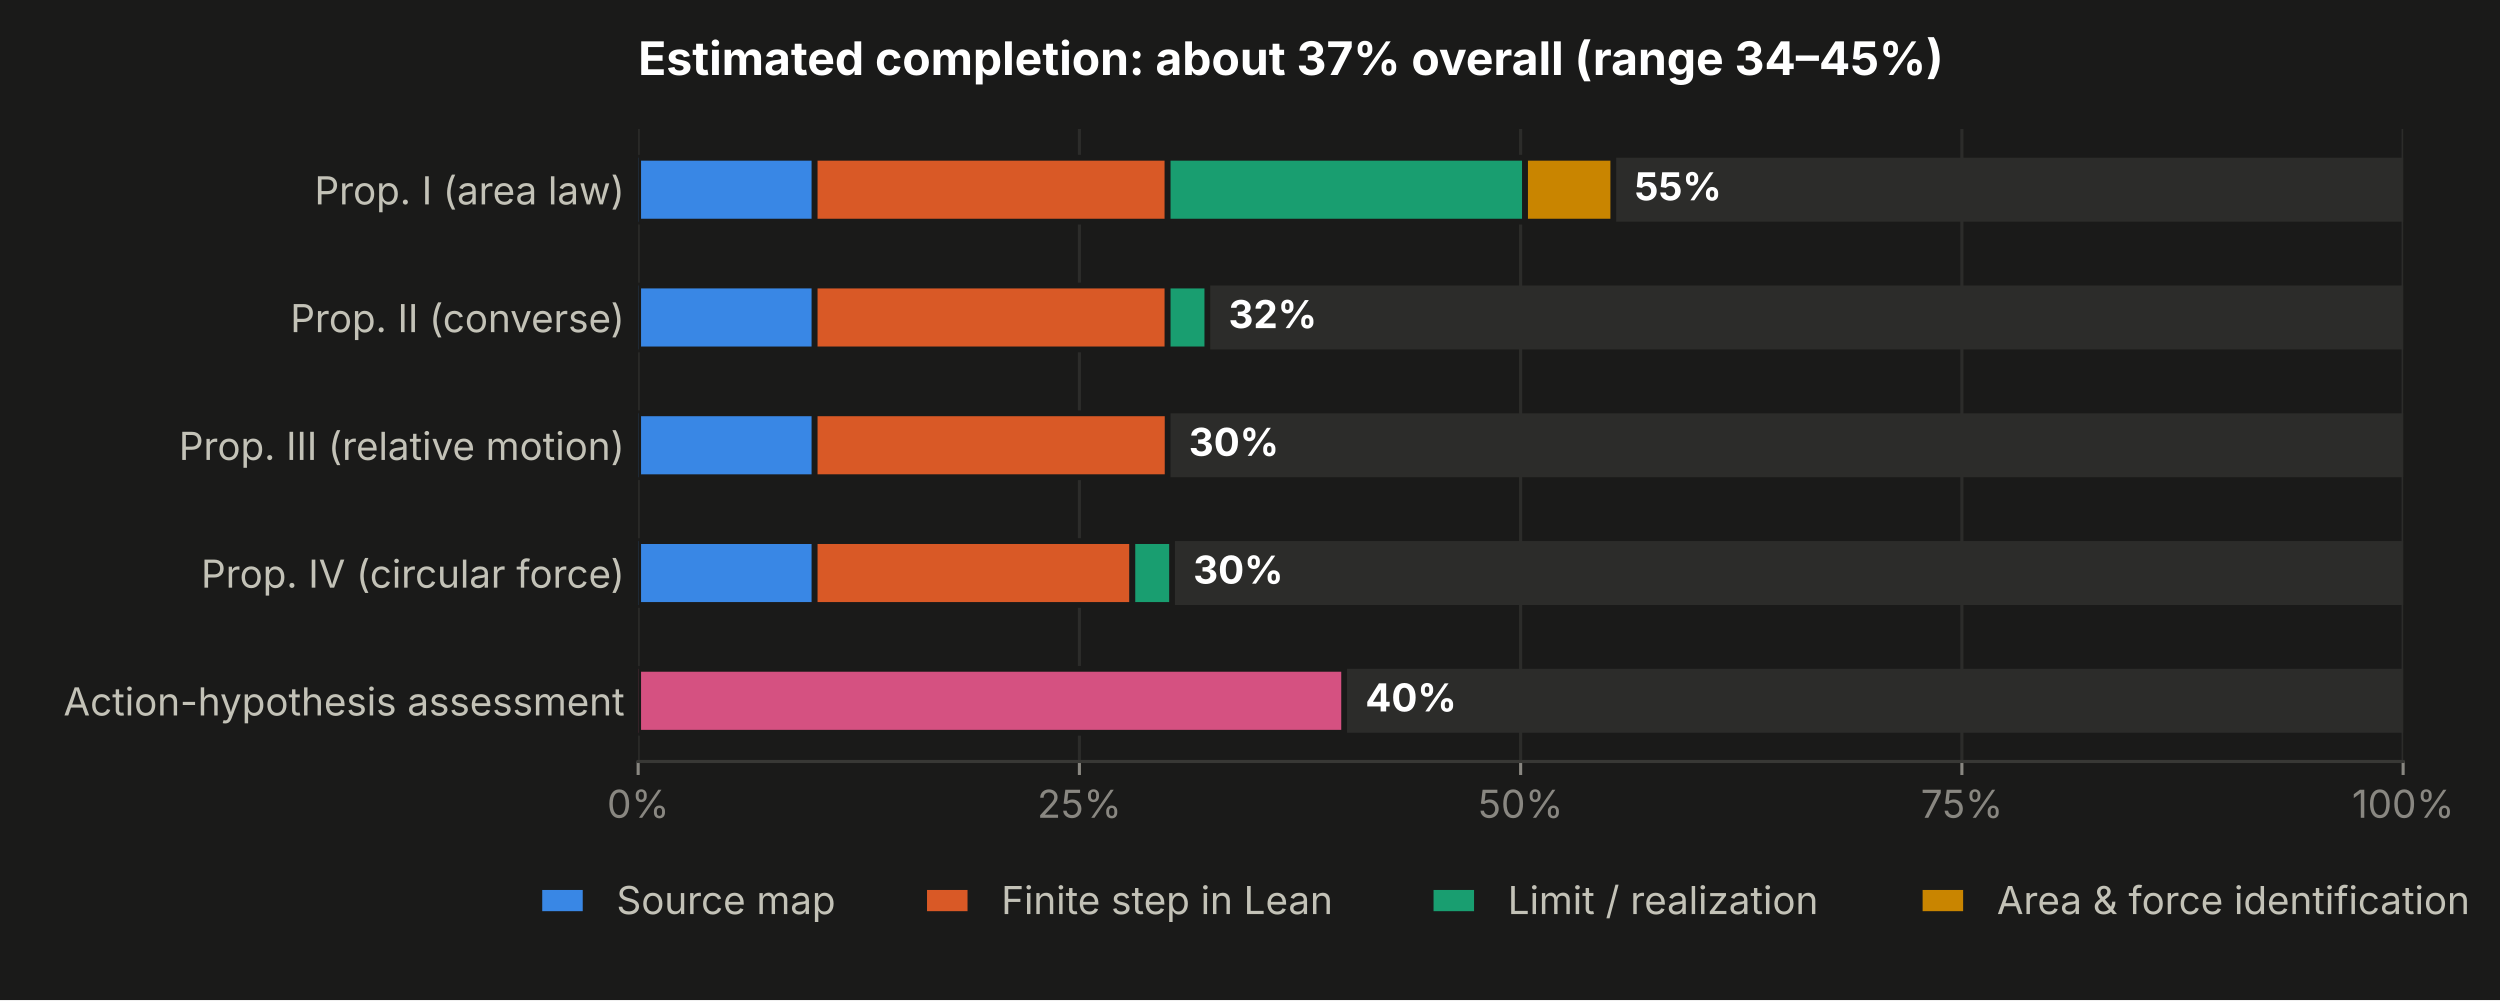
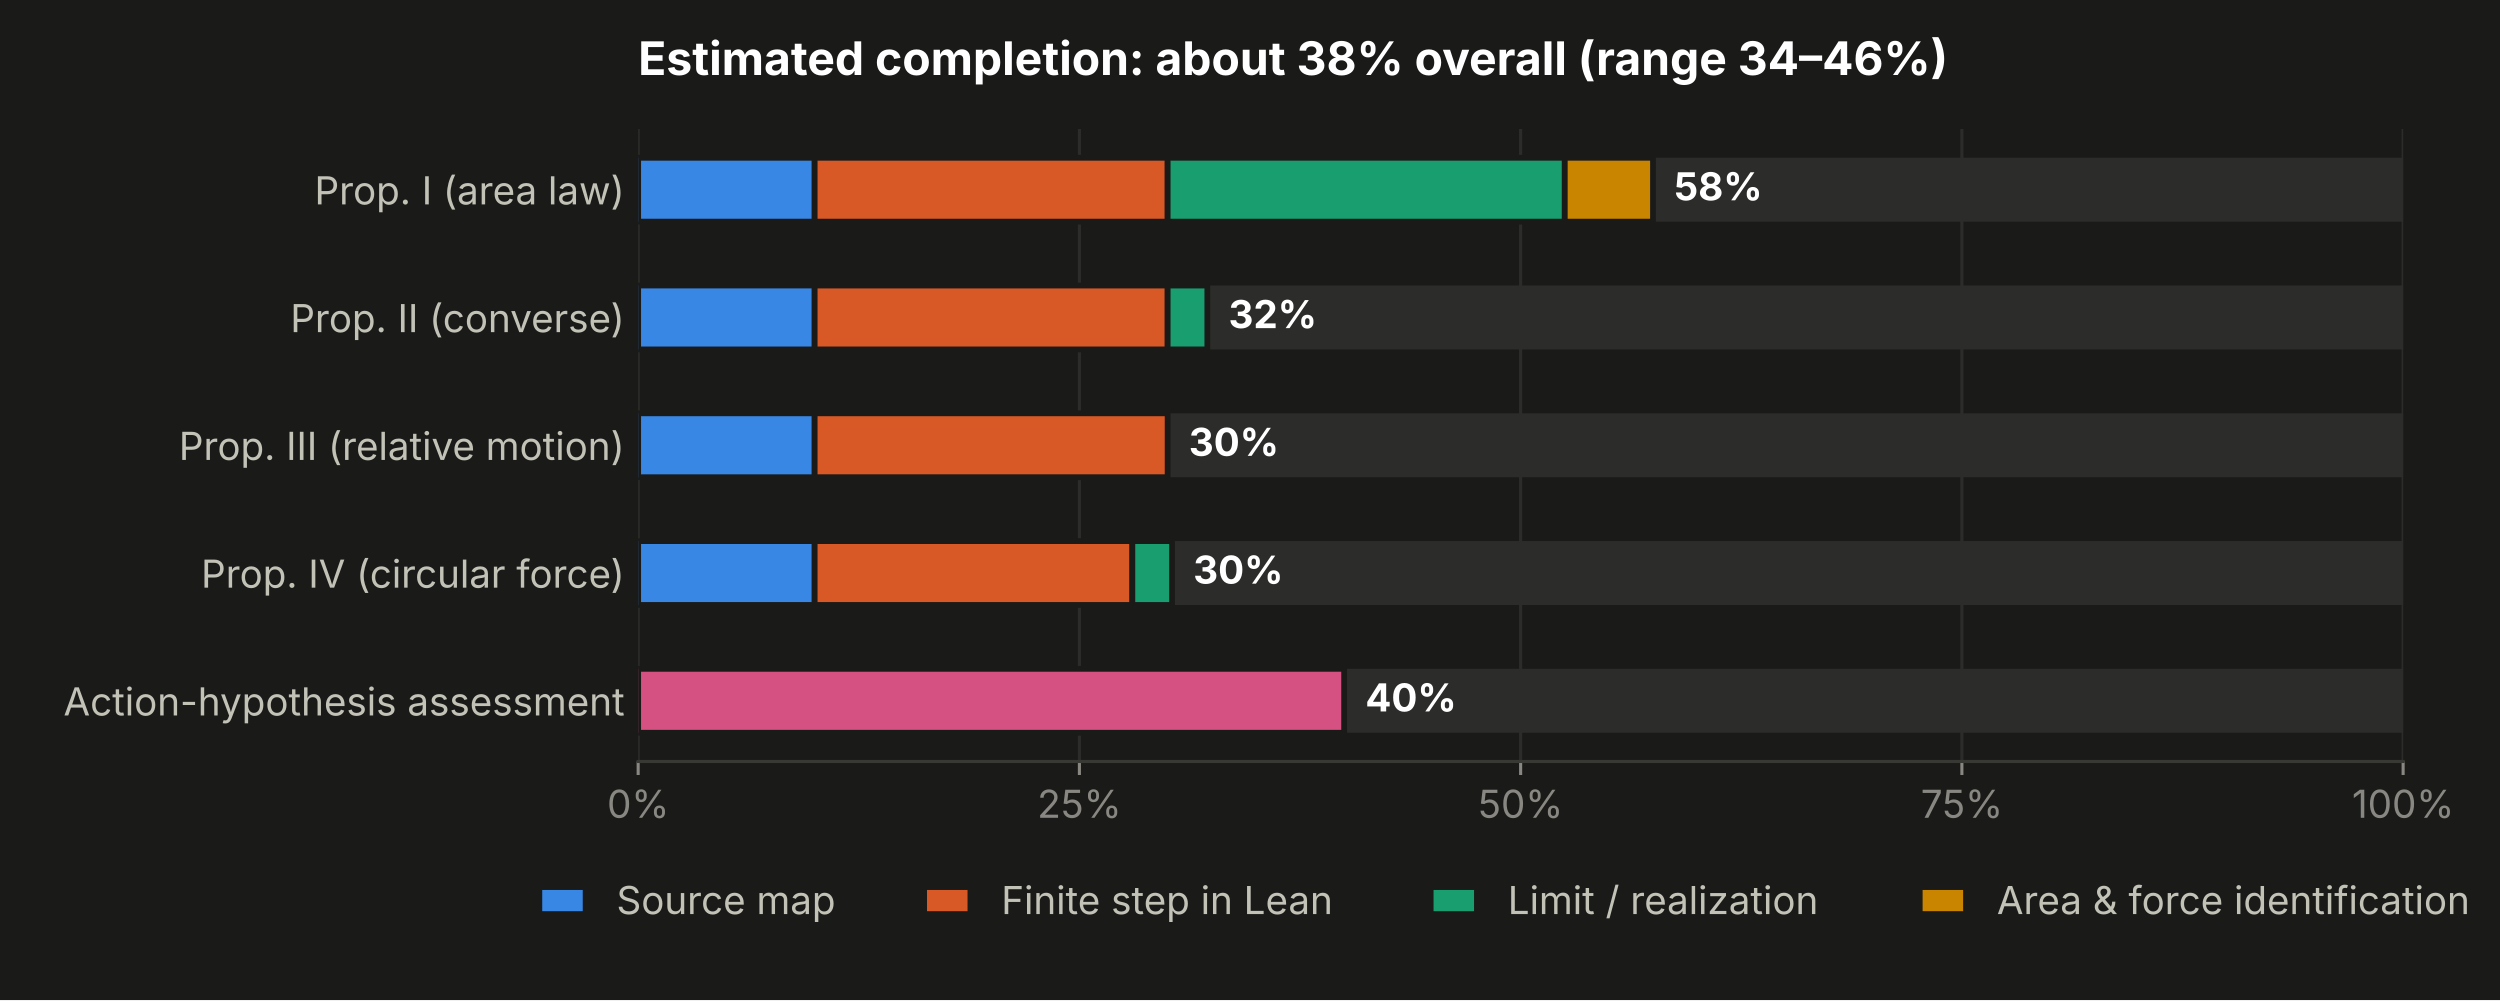
<svg xmlns="http://www.w3.org/2000/svg" xmlns:xlink="http://www.w3.org/1999/xlink" width="648pt" height="259.2pt" viewBox="0 0 648 259.2" version="1.1">
  <defs>
    <style type="text/css">*{stroke-linejoin: round; stroke-linecap: butt}</style>
  </defs>
  <g id="figure_1">
    <g id="patch_1">
      <path d="M 0 259.2 L 648 259.2 L 648 0 L 0 0 z " style="fill: #1a1a19" />
    </g>
    <g id="axes_1">
      <g id="patch_2">
        <path d="M 165.41 197.378 L 622.89 197.378 L 622.89 33.44 L 165.41 33.44 z " style="fill: #1a1a19" />
      </g>
      <g id="matplotlib.axis_1">
        <g id="xtick_1">
          <g id="line2d_1">
            <path d="M 165.41 197.378 L 165.41 33.44 " clip-path="url(#p6fa15ee021)" style="fill: none; stroke: #2c2c2a; stroke-width: 0.8; stroke-linecap: square" />
          </g>
          <g id="line2d_2">
            <defs>
              <path id="m02e6627c96" d="M 0 0 L 0 3.5 " style="stroke: #898781; stroke-width: 0.8" />
            </defs>
            <g>
              <use xlink:href="#m02e6627c96" x="165.41" y="197.378" style="fill: #898781; stroke: #898781; stroke-width: 0.8" />
            </g>
          </g>
          <g id="text_1">
            <text style="font-size: 10px; font-family: 'Inter', 'Helvetica Neue', 'Arial', 'DejaVu Sans', sans-serif; text-anchor: middle; fill: #898781" x="165.41" y="211.977" transform="rotate(-0 165.41 211.9767)">0%</text>
          </g>
        </g>
        <g id="xtick_2">
          <g id="line2d_3">
            <path d="M 279.78 197.378 L 279.78 33.44 " clip-path="url(#p6fa15ee021)" style="fill: none; stroke: #2c2c2a; stroke-width: 0.8; stroke-linecap: square" />
          </g>
          <g id="line2d_4">
            <g>
              <use xlink:href="#m02e6627c96" x="279.78" y="197.378" style="fill: #898781; stroke: #898781; stroke-width: 0.8" />
            </g>
          </g>
          <g id="text_2">
            <text style="font-size: 10px; font-family: 'Inter', 'Helvetica Neue', 'Arial', 'DejaVu Sans', sans-serif; text-anchor: middle; fill: #898781" x="279.78" y="211.977" transform="rotate(-0 279.78 211.9767)">25%</text>
          </g>
        </g>
        <g id="xtick_3">
          <g id="line2d_5">
            <path d="M 394.15 197.378 L 394.15 33.44 " clip-path="url(#p6fa15ee021)" style="fill: none; stroke: #2c2c2a; stroke-width: 0.8; stroke-linecap: square" />
          </g>
          <g id="line2d_6">
            <g>
              <use xlink:href="#m02e6627c96" x="394.15" y="197.378" style="fill: #898781; stroke: #898781; stroke-width: 0.8" />
            </g>
          </g>
          <g id="text_3">
            <text style="font-size: 10px; font-family: 'Inter', 'Helvetica Neue', 'Arial', 'DejaVu Sans', sans-serif; text-anchor: middle; fill: #898781" x="394.15" y="211.977" transform="rotate(-0 394.15 211.9767)">50%</text>
          </g>
        </g>
        <g id="xtick_4">
          <g id="line2d_7">
            <path d="M 508.52 197.378 L 508.52 33.44 " clip-path="url(#p6fa15ee021)" style="fill: none; stroke: #2c2c2a; stroke-width: 0.8; stroke-linecap: square" />
          </g>
          <g id="line2d_8">
            <g>
              <use xlink:href="#m02e6627c96" x="508.52" y="197.378" style="fill: #898781; stroke: #898781; stroke-width: 0.8" />
            </g>
          </g>
          <g id="text_4">
            <text style="font-size: 10px; font-family: 'Inter', 'Helvetica Neue', 'Arial', 'DejaVu Sans', sans-serif; text-anchor: middle; fill: #898781" x="508.52" y="211.977" transform="rotate(-0 508.52 211.9767)">75%</text>
          </g>
        </g>
        <g id="xtick_5">
          <g id="line2d_9">
            <path d="M 622.89 197.378 L 622.89 33.44 " clip-path="url(#p6fa15ee021)" style="fill: none; stroke: #2c2c2a; stroke-width: 0.8; stroke-linecap: square" />
          </g>
          <g id="line2d_10">
            <g>
              <use xlink:href="#m02e6627c96" x="622.89" y="197.378" style="fill: #898781; stroke: #898781; stroke-width: 0.8" />
            </g>
          </g>
          <g id="text_5">
            <text style="font-size: 10px; font-family: 'Inter', 'Helvetica Neue', 'Arial', 'DejaVu Sans', sans-serif; text-anchor: middle; fill: #898781" x="622.89" y="211.977" transform="rotate(-0 622.89 211.9767)">100%</text>
          </g>
        </g>
      </g>
      <g id="matplotlib.axis_2">
        <g id="ytick_1">
          <g id="line2d_11" />
          <g id="text_6">
            <text style="font-size: 10px; font-family: 'Inter', 'Helvetica Neue', 'Arial', 'DejaVu Sans', sans-serif; text-anchor: end; fill: #c3c2b7" x="161.91" y="52.971" transform="rotate(-0 161.91 52.97067)">Prop. I (area law)</text>
          </g>
        </g>
        <g id="ytick_2">
          <g id="line2d_12" />
          <g id="text_7">
            <text style="font-size: 10px; font-family: 'Inter', 'Helvetica Neue', 'Arial', 'DejaVu Sans', sans-serif; text-anchor: end; fill: #c3c2b7" x="161.91" y="86.09" transform="rotate(-0 161.91 86.0895)">Prop. II (converse)</text>
          </g>
        </g>
        <g id="ytick_3">
          <g id="line2d_13" />
          <g id="text_8">
            <text style="font-size: 10px; font-family: 'Inter', 'Helvetica Neue', 'Arial', 'DejaVu Sans', sans-serif; text-anchor: end; fill: #c3c2b7" x="161.91" y="119.208" transform="rotate(-0 161.91 119.2083)">Prop. III (relative motion)</text>
          </g>
        </g>
        <g id="ytick_4">
          <g id="line2d_14" />
          <g id="text_9">
            <text style="font-size: 10px; font-family: 'Inter', 'Helvetica Neue', 'Arial', 'DejaVu Sans', sans-serif; text-anchor: end; fill: #c3c2b7" x="161.91" y="152.327" transform="rotate(-0 161.91 152.3272)">Prop. IV (circular force)</text>
          </g>
        </g>
        <g id="ytick_5">
          <g id="line2d_15" />
          <g id="text_10">
            <text style="font-size: 10px; font-family: 'Inter', 'Helvetica Neue', 'Arial', 'DejaVu Sans', sans-serif; text-anchor: end; fill: #c3c2b7" x="161.91" y="185.446" transform="rotate(-0 161.91 185.446)">Action-hypothesis assessment</text>
          </g>
        </g>
      </g>
      <g id="patch_3">
        <path d="M 165.41 57.451 L 622.89 57.451 L 622.89 40.892 L 165.41 40.892 z " clip-path="url(#p6fa15ee021)" style="fill: #2c2c2a" />
      </g>
      <g id="patch_4">
        <path d="M 165.41 57.451 L 211.158 57.451 L 211.158 40.892 L 165.41 40.892 z " clip-path="url(#p6fa15ee021)" style="fill: #3987e5; stroke: #1a1a19; stroke-width: 1.5; stroke-linejoin: miter" />
      </g>
      <g id="patch_5">
        <path d="M 211.158 57.451 L 302.654 57.451 L 302.654 40.892 L 211.158 40.892 z " clip-path="url(#p6fa15ee021)" style="fill: #d95926; stroke: #1a1a19; stroke-width: 1.5; stroke-linejoin: miter" />
      </g>
      <g id="patch_6">
-         <path d="M 302.654 57.451 L 395.294 57.451 L 395.294 40.892 L 302.654 40.892 z " clip-path="url(#p6fa15ee021)" style="fill: #199e70; stroke: #1a1a19; stroke-width: 1.5; stroke-linejoin: miter" />
+         <path d="M 302.654 57.451 L 405.587 57.451 L 405.587 40.892 L 302.654 40.892 z " clip-path="url(#p6fa15ee021)" style="fill: #199e70; stroke: #1a1a19; stroke-width: 1.5; stroke-linejoin: miter" />
      </g>
      <g id="patch_7">
-         <path d="M 395.294 57.451 L 418.168 57.451 L 418.168 40.892 L 395.294 40.892 z " clip-path="url(#p6fa15ee021)" style="fill: #c98500; stroke: #1a1a19; stroke-width: 1.5; stroke-linejoin: miter" />
+         <path d="M 405.587 57.451 L 428.461 57.451 L 428.461 40.892 L 405.587 40.892 z " clip-path="url(#p6fa15ee021)" style="fill: #c98500; stroke: #1a1a19; stroke-width: 1.5; stroke-linejoin: miter" />
      </g>
      <g id="patch_8">
        <path d="M 165.41 90.57 L 622.89 90.57 L 622.89 74.011 L 165.41 74.011 z " clip-path="url(#p6fa15ee021)" style="fill: #2c2c2a" />
      </g>
      <g id="patch_9">
        <path d="M 165.41 90.57 L 211.158 90.57 L 211.158 74.011 L 165.41 74.011 z " clip-path="url(#p6fa15ee021)" style="fill: #3987e5; stroke: #1a1a19; stroke-width: 1.5; stroke-linejoin: miter" />
      </g>
      <g id="patch_10">
        <path d="M 211.158 90.57 L 302.654 90.57 L 302.654 74.011 L 211.158 74.011 z " clip-path="url(#p6fa15ee021)" style="fill: #d95926; stroke: #1a1a19; stroke-width: 1.5; stroke-linejoin: miter" />
      </g>
      <g id="patch_11">
        <path d="M 302.654 90.57 L 312.947 90.57 L 312.947 74.011 L 302.654 74.011 z " clip-path="url(#p6fa15ee021)" style="fill: #199e70; stroke: #1a1a19; stroke-width: 1.5; stroke-linejoin: miter" />
      </g>
      <g id="patch_12">
        <path d="M 165.41 123.689 L 622.89 123.689 L 622.89 107.129 L 165.41 107.129 z " clip-path="url(#p6fa15ee021)" style="fill: #2c2c2a" />
      </g>
      <g id="patch_13">
        <path d="M 165.41 123.689 L 211.158 123.689 L 211.158 107.129 L 165.41 107.129 z " clip-path="url(#p6fa15ee021)" style="fill: #3987e5; stroke: #1a1a19; stroke-width: 1.5; stroke-linejoin: miter" />
      </g>
      <g id="patch_14">
        <path d="M 211.158 123.689 L 302.654 123.689 L 302.654 107.129 L 211.158 107.129 z " clip-path="url(#p6fa15ee021)" style="fill: #d95926; stroke: #1a1a19; stroke-width: 1.5; stroke-linejoin: miter" />
      </g>
      <g id="patch_15">
        <path d="M 165.41 156.808 L 622.89 156.808 L 622.89 140.248 L 165.41 140.248 z " clip-path="url(#p6fa15ee021)" style="fill: #2c2c2a" />
      </g>
      <g id="patch_16">
        <path d="M 165.41 156.808 L 211.158 156.808 L 211.158 140.248 L 165.41 140.248 z " clip-path="url(#p6fa15ee021)" style="fill: #3987e5; stroke: #1a1a19; stroke-width: 1.5; stroke-linejoin: miter" />
      </g>
      <g id="patch_17">
        <path d="M 211.158 156.808 L 293.504 156.808 L 293.504 140.248 L 211.158 140.248 z " clip-path="url(#p6fa15ee021)" style="fill: #d95926; stroke: #1a1a19; stroke-width: 1.5; stroke-linejoin: miter" />
      </g>
      <g id="patch_18">
        <path d="M 293.504 156.808 L 303.798 156.808 L 303.798 140.248 L 293.504 140.248 z " clip-path="url(#p6fa15ee021)" style="fill: #199e70; stroke: #1a1a19; stroke-width: 1.5; stroke-linejoin: miter" />
      </g>
      <g id="patch_19">
        <path d="M 165.41 189.927 L 622.89 189.927 L 622.89 173.367 L 165.41 173.367 z " clip-path="url(#p6fa15ee021)" style="fill: #2c2c2a" />
      </g>
      <g id="patch_20">
        <path d="M 165.41 189.927 L 348.402 189.927 L 348.402 173.367 L 165.41 173.367 z " clip-path="url(#p6fa15ee021)" style="fill: #d55181; stroke: #1a1a19; stroke-width: 1.5; stroke-linejoin: miter" />
      </g>
      <g id="patch_21">
        <path d="M 165.41 197.378 L 622.89 197.378 " style="fill: none; stroke: #383835; stroke-width: 0.8; stroke-linejoin: miter; stroke-linecap: square" />
      </g>
      <g id="text_11">
-         <text style="font-weight: 700; font-size: 10px; font-family: 'Inter', 'Helvetica Neue', 'Arial', 'DejaVu Sans', sans-serif; text-anchor: start; fill: #ffffff" x="423.657" y="51.931" transform="rotate(-0 423.6575 51.93082)">55%</text>
+         <text style="font-weight: 700; font-size: 10px; font-family: 'Inter', 'Helvetica Neue', 'Arial', 'DejaVu Sans', sans-serif; text-anchor: start; fill: #ffffff" x="433.951" y="51.931" transform="rotate(-0 433.9508 51.93082)">58%</text>
      </g>
      <g id="text_12">
        <text style="font-weight: 700; font-size: 10px; font-family: 'Inter', 'Helvetica Neue', 'Arial', 'DejaVu Sans', sans-serif; text-anchor: start; fill: #ffffff" x="318.437" y="85.05" transform="rotate(-0 318.4371 85.04966)">32%</text>
      </g>
      <g id="text_13">
        <text style="font-weight: 700; font-size: 10px; font-family: 'Inter', 'Helvetica Neue', 'Arial', 'DejaVu Sans', sans-serif; text-anchor: start; fill: #ffffff" x="308.144" y="118.168" transform="rotate(-0 308.1438 118.1685)">30%</text>
      </g>
      <g id="text_14">
        <text style="font-weight: 700; font-size: 10px; font-family: 'Inter', 'Helvetica Neue', 'Arial', 'DejaVu Sans', sans-serif; text-anchor: start; fill: #ffffff" x="309.287" y="151.287" transform="rotate(-0 309.2875 151.2873)">30%</text>
      </g>
      <g id="text_15">
        <text style="font-weight: 700; font-size: 10px; font-family: 'Inter', 'Helvetica Neue', 'Arial', 'DejaVu Sans', sans-serif; text-anchor: start; fill: #ffffff" x="353.892" y="184.406" transform="rotate(-0 353.8918 184.4062)">40%</text>
      </g>
      <g id="text_16">
-         <text style="font-weight: 700; font-size: 12px; font-family: 'Inter', 'Helvetica Neue', 'Arial', 'DejaVu Sans', sans-serif; text-anchor: start; fill: #ffffff" x="165.41" y="19.44" transform="rotate(-0 165.41 19.44)">Estimated completion: about 37% overall (range 34–45%)</text>
+         <text style="font-weight: 700; font-size: 12px; font-family: 'Inter', 'Helvetica Neue', 'Arial', 'DejaVu Sans', sans-serif; text-anchor: start; fill: #ffffff" x="165.41" y="19.44" transform="rotate(-0 165.41 19.44)">Estimated completion: about 38% overall (range 34–46%)</text>
      </g>
      <g id="legend_1">
        <g id="patch_22">
          <path d="M 139.795 236.928 L 151.795 236.928 L 151.795 229.928 L 139.795 229.928 z " style="fill: #3987e5; stroke: #1a1a19; stroke-width: 1.5; stroke-linejoin: miter" />
        </g>
        <g id="text_17">
          <text style="font-size: 10px; font-family: 'Inter', 'Helvetica Neue', 'Arial', 'DejaVu Sans', sans-serif; text-anchor: start; fill: #c3c2b7" x="159.795" y="236.928" transform="rotate(-0 159.7953 236.928)">Source map</text>
        </g>
        <g id="patch_23">
          <path d="M 239.533 236.928 L 251.533 236.928 L 251.533 229.928 L 239.533 229.928 z " style="fill: #d95926; stroke: #1a1a19; stroke-width: 1.5; stroke-linejoin: miter" />
        </g>
        <g id="text_18">
          <text style="font-size: 10px; font-family: 'Inter', 'Helvetica Neue', 'Arial', 'DejaVu Sans', sans-serif; text-anchor: start; fill: #c3c2b7" x="259.533" y="236.928" transform="rotate(-0 259.5328 236.928)">Finite step in Lean</text>
        </g>
        <g id="patch_24">
          <path d="M 370.823 236.928 L 382.823 236.928 L 382.823 229.928 L 370.823 229.928 z " style="fill: #199e70; stroke: #1a1a19; stroke-width: 1.5; stroke-linejoin: miter" />
        </g>
        <g id="text_19">
          <text style="font-size: 10px; font-family: 'Inter', 'Helvetica Neue', 'Arial', 'DejaVu Sans', sans-serif; text-anchor: start; fill: #c3c2b7" x="390.823" y="236.928" transform="rotate(-0 390.8234 236.928)">Limit / realization</text>
        </g>
        <g id="patch_25">
          <path d="M 497.592 236.928 L 509.592 236.928 L 509.592 229.928 L 497.592 229.928 z " style="fill: #c98500; stroke: #1a1a19; stroke-width: 1.5; stroke-linejoin: miter" />
        </g>
        <g id="text_20">
          <text style="font-size: 10px; font-family: 'Inter', 'Helvetica Neue', 'Arial', 'DejaVu Sans', sans-serif; text-anchor: start; fill: #c3c2b7" x="517.592" y="236.928" transform="rotate(-0 517.5922 236.928)">Area &amp; force identification</text>
        </g>
      </g>
    </g>
  </g>
  <defs>
    <clipPath id="p6fa15ee021">
      <rect x="165.41" y="33.44" width="457.48" height="163.938" />
    </clipPath>
  </defs>
</svg>
